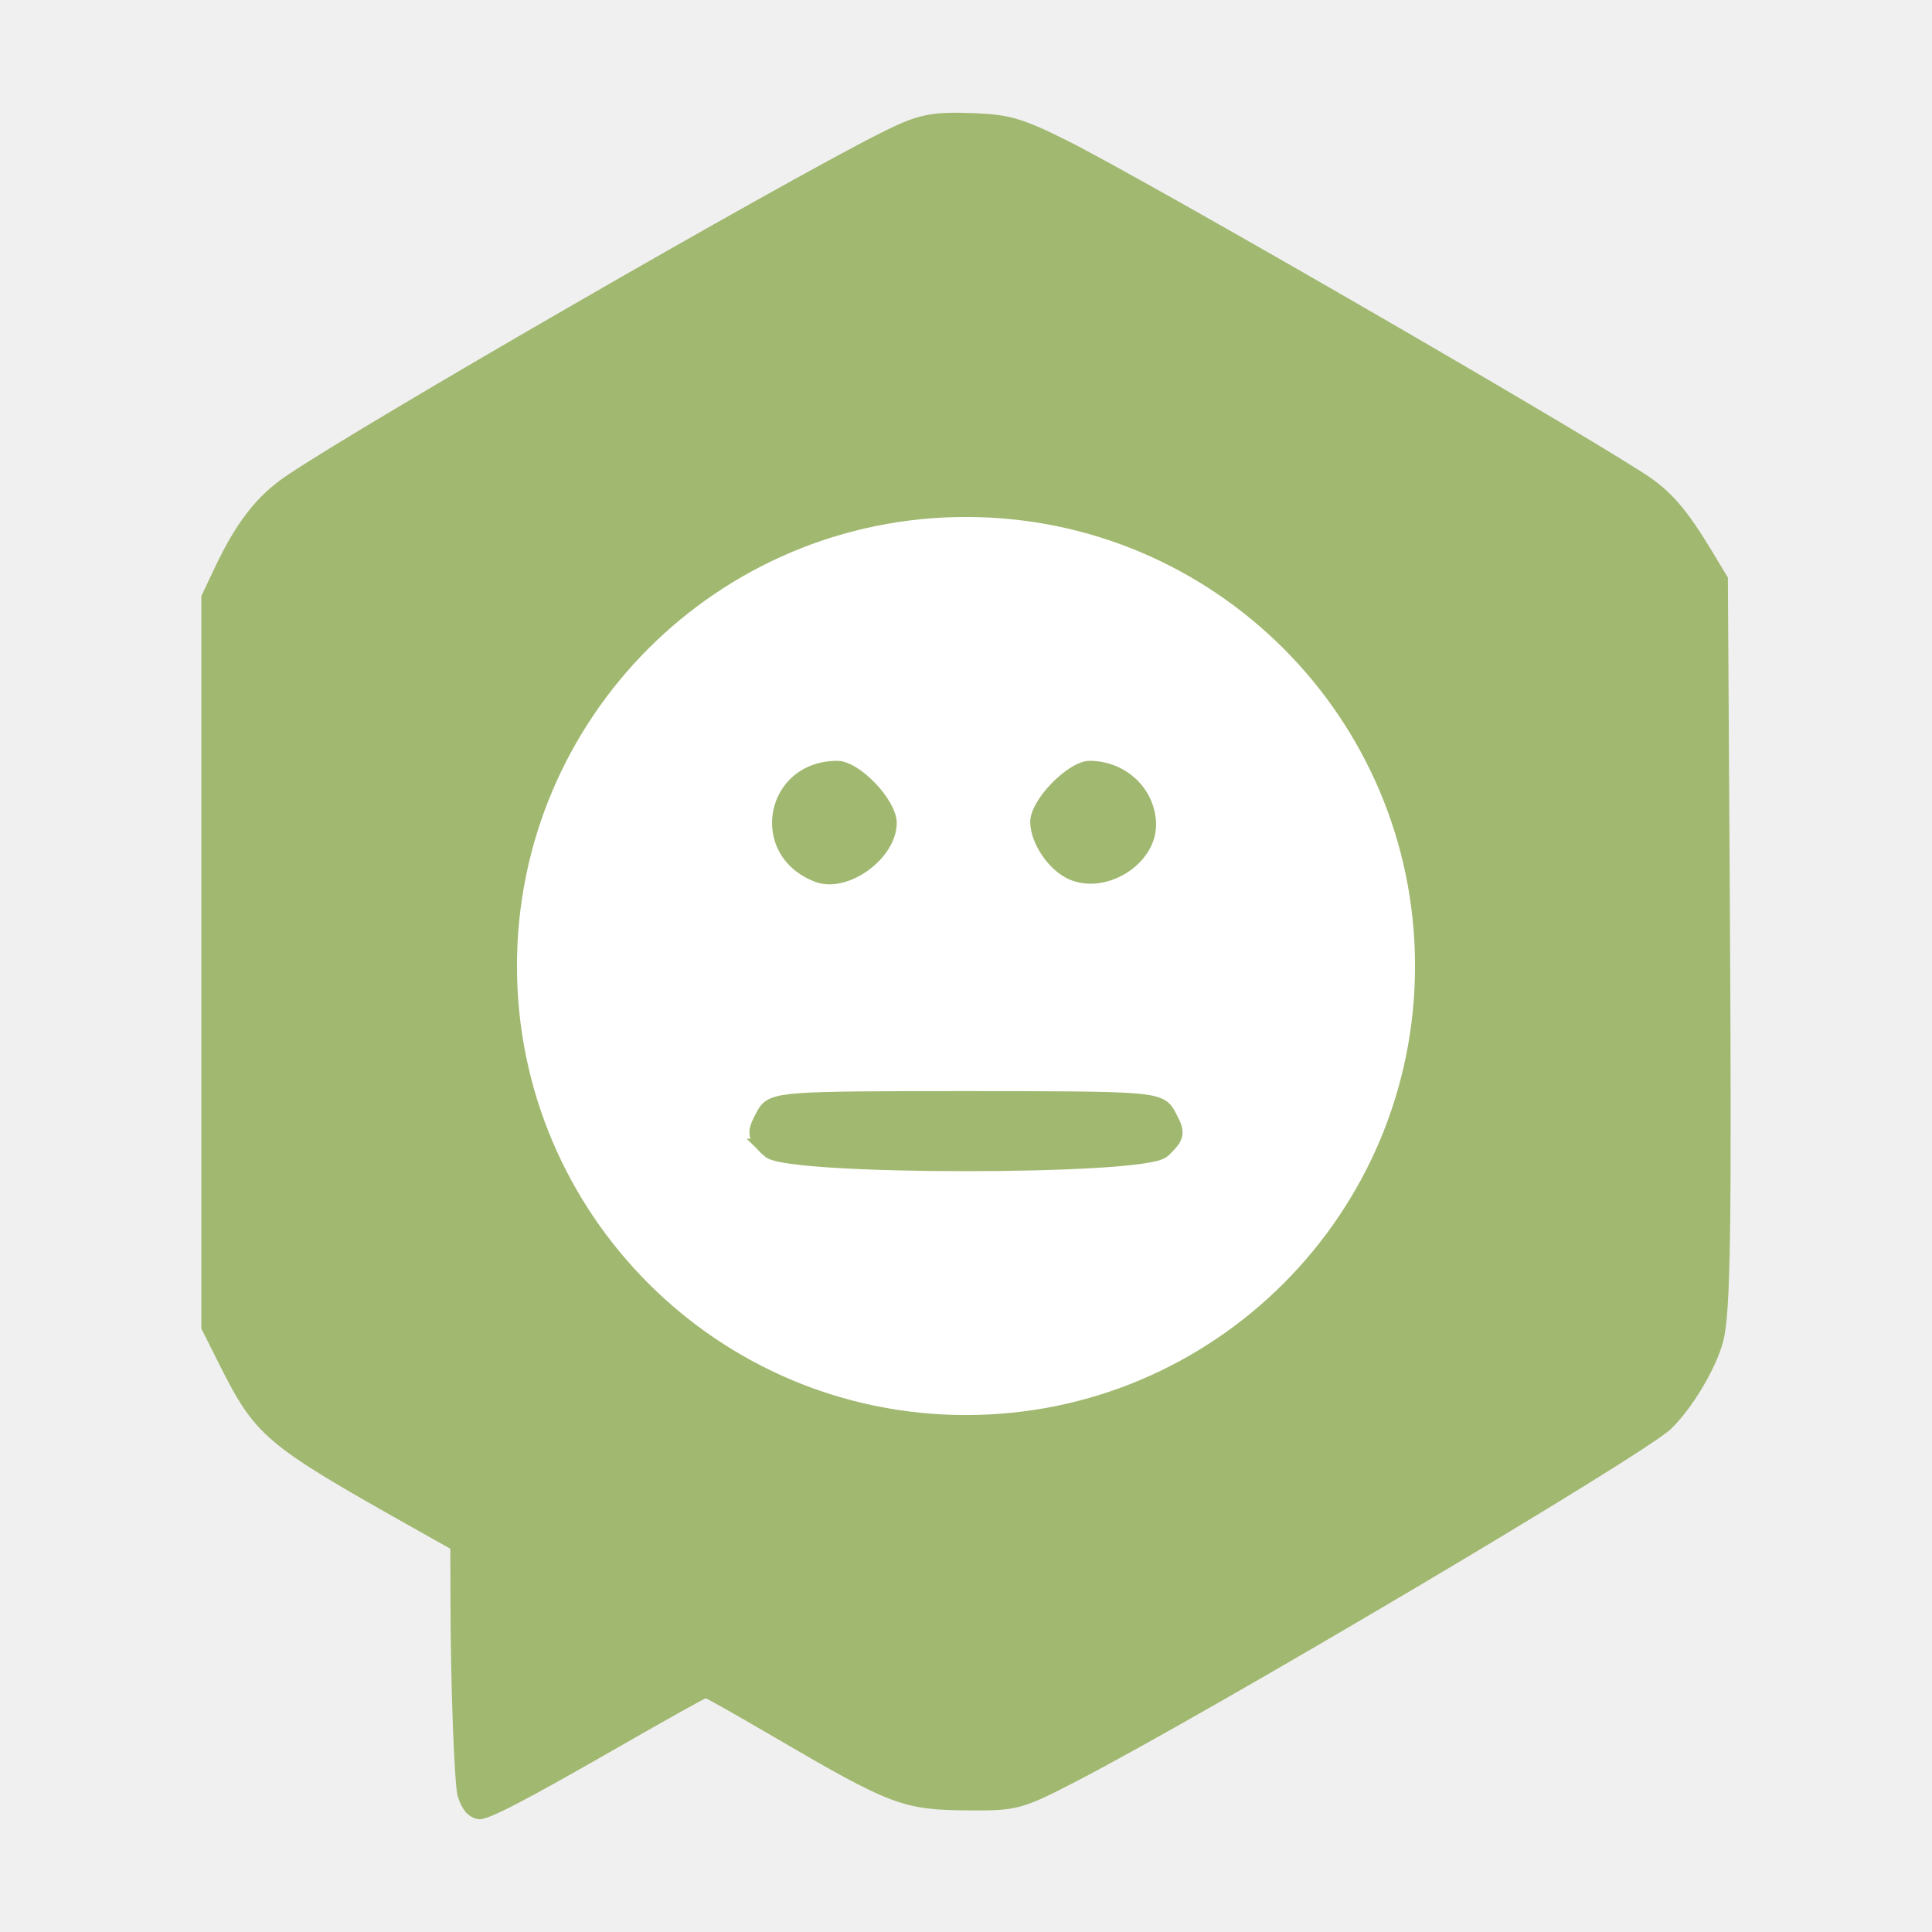
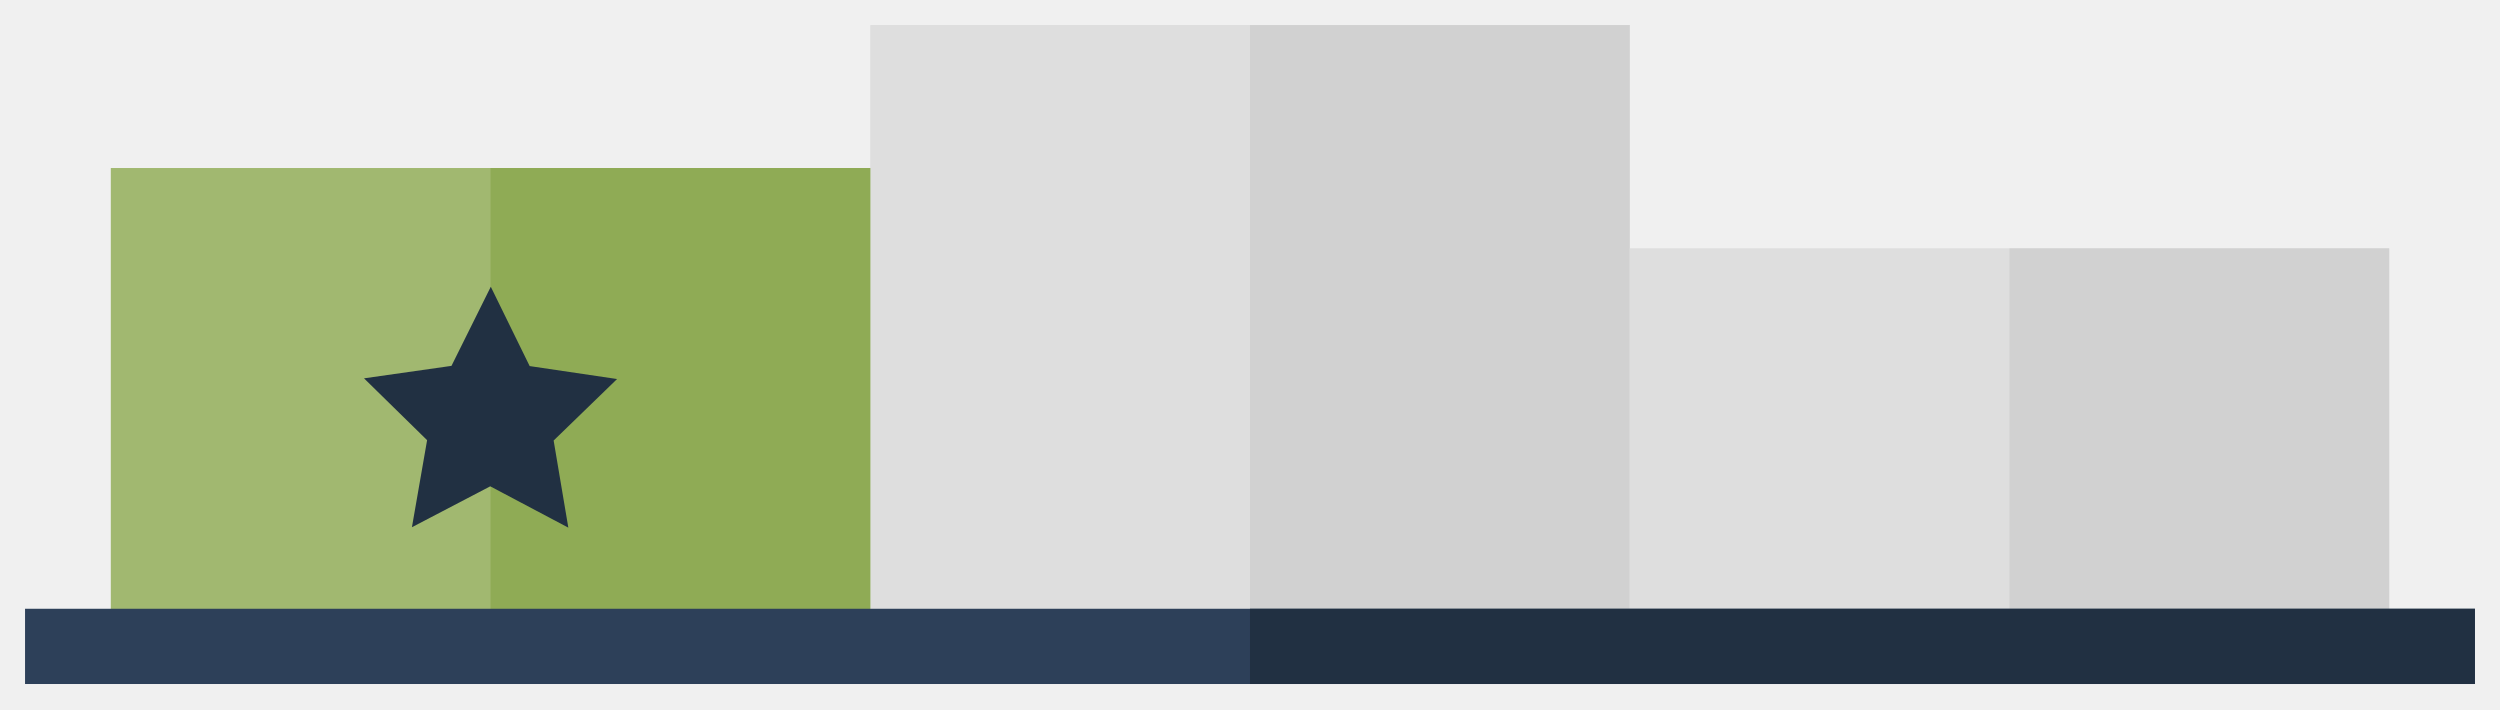
- <svg xmlns="http://www.w3.org/2000/svg" width="100" height="100" viewBox="0 0 100 100" id="svg4318" version="1.1">
-   <defs id="defs4320">
-     <pattern y="0" x="0" height="6" width="6" patternUnits="userSpaceOnUse" id="EMFhbasepattern" />
-   </defs>
-   <g id="layer1" transform="translate(0,-952.3622)">
-     <g id="g4205" transform="translate(4.383038,3.889473)">
-       <path id="path4311-0-72-1-7-1" d="m 19.77,1042.32 c -0.174,-0.174 -0.385,-0.582 -0.469,-0.907 -0.171,-0.659 -0.357,-5.724 -0.368,-10 l -0.007,-2.777 -2.158,-1.215 c -7.429,-4.182 -7.939,-4.616 -9.805,-8.338 l -0.924,-1.844 0,-18.956 0,-18.956 0.67,-1.421 c 1.136,-2.409 2.211,-3.786 3.771,-4.833 4.142,-2.779 25.276,-14.969 30.689,-17.702 1.967,-0.993 2.615,-1.13 4.908,-1.039 1.798,0.071 2.505,0.282 4.801,1.431 3.956,1.98 25.357,14.33 29.847,17.223 1.358,0.875 2.177,1.815 3.516,4.036 l 0.811,1.345 0.1,16.588 c 0.104,17.245 0.04,21.518 -0.348,22.969 -0.376,1.408 -1.627,3.493 -2.714,4.523 -1.46,1.384 -23.89,14.671 -30.82,18.257 -2.73,1.413 -3.034,1.494 -5.505,1.475 -3.417,-0.026 -4.009,-0.249 -10.07,-3.791 -1.891,-1.105 -3.489,-2.01 -3.551,-2.01 -0.061,0 -2.066,1.121 -4.455,2.491 -4.965,2.848 -6.729,3.765 -7.242,3.765 -0.219,0 -0.485,-0.124 -0.676,-0.316 z" style="fill:#a1b870;fill-opacity:1" />
-       <circle r="23.242" cy="998.473" cx="45.617" id="path5881-2-1-6-2" style="color:#000000;clip-rule:nonzero;display:inline;overflow:visible;visibility:visible;opacity:1;isolation:auto;mix-blend-mode:normal;color-interpolation:sRGB;color-interpolation-filters:linearRGB;solid-color:#000000;solid-opacity:1;fill:#ffffff;fill-opacity:1;fill-rule:nonzero;stroke:none;stroke-width:4;stroke-linecap:butt;stroke-linejoin:round;stroke-miterlimit:4;stroke-dasharray:none;stroke-dashoffset:0;stroke-opacity:1;color-rendering:auto;image-rendering:auto;shape-rendering:auto;text-rendering:auto;enable-background:accumulate" />
-       <path id="path5718-2-6" d="m 35.341,1008.361 c -0.714,-0.714 -0.72,-0.765 -0.206,-1.725 0.377,-0.705 0.903,-0.743 10.35,-0.743 9.447,0 9.973,0.038 10.35,0.743 0.514,0.96 0.508,1.012 -0.206,1.725 -0.904,0.904 -19.385,0.904 -20.289,0 z m 2.468,-14.246 c -3.55,-1.347 -2.643,-6.262 1.156,-6.262 1.136,0 3.067,2.022 3.067,3.212 0,1.853 -2.54,3.689 -4.222,3.051 z m 13.188,-0.109 c -1.08,-0.447 -2.056,-1.874 -2.056,-3.005 0,-1.129 1.966,-3.148 3.067,-3.148 1.896,0 3.428,1.463 3.447,3.292 0.021,2.027 -2.524,3.661 -4.457,2.861 z" style="fill:#a1b870;fill-opacity:1" />
-       <path id="path5718-9-7-4" d="m 35.472,1007.915 c -0.714,-0.714 -0.72,-0.765 -0.206,-1.725 0.377,-0.705 0.903,-0.742 10.35,-0.742 9.447,0 9.973,0.038 10.35,0.742 0.514,0.96 0.508,1.012 -0.206,1.725 -0.904,0.904 -19.385,0.904 -20.289,0 z" style="fill:#a1b870;fill-opacity:1;stroke:#a1b870;stroke-width:1;stroke-opacity:1" />
-     </g>
+ <svg xmlns="http://www.w3.org/2000/svg" version="1.1" id="Layer_1" x="0px" y="0px" viewBox="0 0 499.066 141.546" xml:space="preserve" width="499.066" height="141.546">
+   <defs id="defs4292" />
+   <g id="g4260" transform="translate(-6.468277,-256.8008)" />
+   <g id="g4262" transform="translate(-6.468277,-256.8008)" />
+   <g id="g4264" transform="translate(-6.468277,-256.8008)" />
+   <g id="g4266" transform="translate(-6.468277,-256.8008)" />
+   <g id="g4268" transform="translate(-6.468277,-256.8008)" />
+   <g id="g4270" transform="translate(-6.468277,-256.8008)" />
+   <g id="g4272" transform="translate(-6.468277,-256.8008)" />
+   <g id="g4274" transform="translate(-6.468277,-256.8008)" />
+   <g id="g4276" transform="translate(-6.468277,-256.8008)" />
+   <g id="g4278" transform="translate(-6.468277,-256.8008)" />
+   <g id="g4280" transform="translate(-6.468277,-256.8008)" />
+   <g id="g4282" transform="translate(-6.468277,-256.8008)" />
+   <g id="g4284" transform="translate(-6.468277,-256.8008)" />
+   <g id="g4286" transform="translate(-6.468277,-256.8008)" />
+   <g id="g4288" transform="translate(-6.468277,-256.8008)" />
+   <g id="layer1" style="display:none" transform="translate(-6.468277,-256.8008)">
+     <rect x="180.195" y="261.801" style="fill:#3db39e;fill-opacity:1" width="151.613" height="124.036" id="rect4236" />
+     <rect x="256.001" y="261.801" style="fill:#38a390;fill-opacity:1" width="75.807" height="124.036" id="rect4238" />
+     <rect x="28.586" y="290.342" style="fill:#dedede;fill-opacity:1" width="151.613" height="95.494" id="rect4240" />
+     <rect x="104.388" y="290.342" style="fill:#c8c8c8;fill-opacity:0.594" width="75.807" height="95.494" id="rect4242" />
+     <rect x="331.808" y="306.366" style="fill:#dedede;fill-opacity:1" width="151.613" height="79.471" id="rect4244" />
+     <rect x="407.615" y="306.366" style="fill:#c8c8c8;fill-opacity:0.594" width="75.807" height="79.471" id="rect4246" />
+     <rect x="11.468" y="378.325" style="fill:#2d4059;fill-opacity:1" width="489.066" height="15.022" id="rect4248" />
+     <rect x="255.996" y="378.325" style="fill:#213042;fill-opacity:1" width="244.528" height="15.022" id="rect4250" />
+     <path style="opacity:1;fill:#213042;fill-opacity:1;stroke:none;stroke-width:2.4;stroke-linecap:round;stroke-linejoin:round;stroke-miterlimit:4;stroke-dasharray:none;stroke-dashoffset:0;stroke-opacity:1" id="path4381" d="m 265.791,279.135 -0.698,17.624 -13.564,-11.274 -16.977,4.782 6.531,-16.384 -9.794,-14.668 17.6,1.148 10.923,-13.848 4.347,17.093 16.545,6.11 z" transform="matrix(0.9787169,-0.2052149,0.2052149,0.9787169,-48.81927,111.8216)" />
+   </g>
+   <g transform="translate(-6.468277,-256.8008)" style="display:none" id="g4507">
+     <rect id="rect4509" height="124.036" width="151.613" style="fill:#dedede;fill-opacity:1" y="261.801" x="180.195" />
+     <rect id="rect4511" height="124.036" width="75.807" style="fill:#d1d1d1;fill-opacity:1" y="261.801" x="256.001" />
+     <rect id="rect4513" height="95.494" width="151.613" style="fill:#3db39e;fill-opacity:1" y="290.342" x="28.586" />
+     <rect id="rect4515" height="95.494" width="75.807" style="fill:#38a390;fill-opacity:1" y="290.342" x="104.388" />
+     <rect id="rect4517" height="79.471" width="151.613" style="fill:#dedede;fill-opacity:1" y="306.366" x="331.808" />
+     <rect id="rect4519" height="79.471" width="75.807" style="fill:#c8c8c8;fill-opacity:0.594" y="306.366" x="407.615" />
+     <rect id="rect4521" height="15.022" width="489.066" style="fill:#2d4059;fill-opacity:1" y="378.325" x="11.468" />
+     <rect id="rect4523" height="15.022" width="244.528" style="fill:#213042;fill-opacity:1" y="378.325" x="255.996" />
+     <path transform="matrix(0.9787169,-0.2052149,0.2052149,0.9787169,-200.4283,126.092)" d="m 265.791,279.135 -0.698,17.624 -13.564,-11.274 -16.977,4.782 6.531,-16.384 -9.794,-14.668 17.6,1.148 10.923,-13.848 4.347,17.093 16.545,6.11 z" id="path4525" style="opacity:1;fill:#213042;fill-opacity:1;stroke:none;stroke-width:2.4;stroke-linecap:round;stroke-linejoin:round;stroke-miterlimit:4;stroke-dasharray:none;stroke-dashoffset:0;stroke-opacity:1" />
+   </g>
+   <g id="g4527" style="display:none" transform="translate(-6.468277,-256.8008)">
+     <rect x="180.195" y="261.801" style="fill:#dedede;fill-opacity:1" width="151.613" height="124.036" id="rect4529" />
+     <rect x="256.001" y="261.801" style="fill:#d1d1d1;fill-opacity:1" width="75.807" height="124.036" id="rect4531" />
+     <rect x="28.586" y="290.342" style="fill:#dedede;fill-opacity:1" width="151.613" height="95.494" id="rect4533" />
+     <rect x="104.388" y="290.342" style="fill:#d1d1d1;fill-opacity:1" width="75.807" height="95.494" id="rect4535" />
+     <rect x="331.808" y="306.366" style="fill:#3db39e;fill-opacity:1" width="151.613" height="79.471" id="rect4537" />
+     <rect x="407.615" y="306.366" style="fill:#38a390;fill-opacity:1" width="75.807" height="79.471" id="rect4539" />
+     <rect x="11.468" y="378.325" style="fill:#2d4059;fill-opacity:1" width="489.066" height="15.022" id="rect4541" />
+     <rect x="255.996" y="378.325" style="fill:#213042;fill-opacity:1" width="244.528" height="15.022" id="rect4543" />
+     <path style="opacity:1;fill:#213042;fill-opacity:1;stroke:none;stroke-width:2.4;stroke-linecap:round;stroke-linejoin:round;stroke-miterlimit:4;stroke-dasharray:none;stroke-dashoffset:0;stroke-opacity:1" id="path4545" d="m 265.791,279.135 -0.698,17.624 -13.564,-11.274 -16.977,4.782 6.531,-16.384 -9.794,-14.668 17.6,1.148 10.923,-13.848 4.347,17.093 16.545,6.11 z" transform="matrix(0.9787169,-0.2052149,0.2052149,0.9787169,102.7938,134.104)" />
+   </g>
+   <g transform="translate(-6.468277,-256.8008)" style="display:none" id="g4567">
+     <rect id="rect4569" height="124.036" width="151.613" style="fill:#ffd460;fill-opacity:1" y="261.801" x="180.195" />
+     <rect id="rect4571" height="124.036" width="75.807" style="fill:#ffc834;fill-opacity:1" y="261.801" x="256.001" />
+     <rect id="rect4573" height="95.494" width="151.613" style="fill:#dedede;fill-opacity:1" y="290.342" x="28.586" />
+     <rect id="rect4575" height="95.494" width="75.807" style="fill:#c8c8c8;fill-opacity:0.594" y="290.342" x="104.388" />
+     <rect id="rect4577" height="79.471" width="151.613" style="fill:#dedede;fill-opacity:1" y="306.366" x="331.808" />
+     <rect id="rect4579" height="79.471" width="75.807" style="fill:#c8c8c8;fill-opacity:0.594" y="306.366" x="407.615" />
+     <rect id="rect4581" height="15.022" width="489.066" style="fill:#2d4059;fill-opacity:1" y="378.325" x="11.468" />
+     <rect id="rect4583" height="15.022" width="244.528" style="fill:#213042;fill-opacity:1" y="378.325" x="255.996" />
+     <path transform="matrix(0.9787169,-0.2052149,0.2052149,0.9787169,-48.81927,111.8216)" d="m 265.791,279.135 -0.698,17.624 -13.564,-11.274 -16.977,4.782 6.531,-16.384 -9.794,-14.668 17.6,1.148 10.923,-13.848 4.347,17.093 16.545,6.11 z" id="path4585" style="opacity:1;fill:#213042;fill-opacity:1;stroke:none;stroke-width:2.4;stroke-linecap:round;stroke-linejoin:round;stroke-miterlimit:4;stroke-dasharray:none;stroke-dashoffset:0;stroke-opacity:1" />
+   </g>
+   <g id="g4587" style="display:none" transform="translate(-6.468277,-256.8008)">
+     <rect x="180.195" y="261.801" style="fill:#dedede;fill-opacity:1" width="151.613" height="124.036" id="rect4589" />
+     <rect x="256.001" y="261.801" style="fill:#d1d1d1;fill-opacity:1" width="75.807" height="124.036" id="rect4591" />
+     <rect x="28.586" y="290.342" style="fill:#ffd460;fill-opacity:1" width="151.613" height="95.494" id="rect4593" />
+     <rect x="104.388" y="290.342" style="fill:#ffc834;fill-opacity:1" width="75.807" height="95.494" id="rect4595" />
+     <rect x="331.808" y="306.366" style="fill:#dedede;fill-opacity:1" width="151.613" height="79.471" id="rect4597" />
+     <rect x="407.615" y="306.366" style="fill:#c8c8c8;fill-opacity:0.594" width="75.807" height="79.471" id="rect4599" />
+     <rect x="11.468" y="378.325" style="fill:#2d4059;fill-opacity:1" width="489.066" height="15.022" id="rect4601" />
+     <rect x="255.996" y="378.325" style="fill:#213042;fill-opacity:1" width="244.528" height="15.022" id="rect4603" />
+     <path style="opacity:1;fill:#213042;fill-opacity:1;stroke:none;stroke-width:2.4;stroke-linecap:round;stroke-linejoin:round;stroke-miterlimit:4;stroke-dasharray:none;stroke-dashoffset:0;stroke-opacity:1" id="path4605" d="m 265.791,279.135 -0.698,17.624 -13.564,-11.274 -16.977,4.782 6.531,-16.384 -9.794,-14.668 17.6,1.148 10.923,-13.848 4.347,17.093 16.545,6.11 z" transform="matrix(0.9787169,-0.2052149,0.2052149,0.9787169,-200.4283,126.092)" />
+   </g>
+   <g transform="translate(-6.468277,-256.8008)" style="display:none" id="g4547">
+     <rect id="rect4549" height="124.036" width="151.613" style="fill:#dedede;fill-opacity:1" y="261.801" x="180.195" />
+     <rect id="rect4551" height="124.036" width="75.807" style="fill:#d1d1d1;fill-opacity:1" y="261.801" x="256.001" />
+     <rect id="rect4553" height="95.494" width="151.613" style="fill:#dedede;fill-opacity:1" y="290.342" x="28.586" />
+     <rect id="rect4555" height="95.494" width="75.807" style="fill:#d1d1d1;fill-opacity:1" y="290.342" x="104.388" />
+     <rect id="rect4557" height="79.471" width="151.613" style="fill:#ffd460;fill-opacity:1" y="306.366" x="331.808" />
+     <rect id="rect4559" height="79.471" width="75.807" style="fill:#ffc834;fill-opacity:1" y="306.366" x="407.615" />
+     <rect id="rect4561" height="15.022" width="489.066" style="fill:#2d4059;fill-opacity:1" y="378.325" x="11.468" />
+     <rect id="rect4563" height="15.022" width="244.528" style="fill:#213042;fill-opacity:1" y="378.325" x="255.996" />
+     <path transform="matrix(0.9787169,-0.2052149,0.2052149,0.9787169,102.7938,134.104)" d="m 265.791,279.135 -0.698,17.624 -13.564,-11.274 -16.977,4.782 6.531,-16.384 -9.794,-14.668 17.6,1.148 10.923,-13.848 4.347,17.093 16.545,6.11 z" id="path4565" style="opacity:1;fill:#213042;fill-opacity:1;stroke:none;stroke-width:2.4;stroke-linecap:round;stroke-linejoin:round;stroke-miterlimit:4;stroke-dasharray:none;stroke-dashoffset:0;stroke-opacity:1" />
+   </g>
+   <g id="g4687" style="display:none" transform="translate(-6.468277,-256.8008)">
+     <rect x="180.195" y="261.801" style="fill:#ec605f;fill-opacity:1" width="151.613" height="124.036" id="rect4689" />
+     <rect x="256.001" y="261.801" style="fill:#e94948;fill-opacity:1" width="75.807" height="124.036" id="rect4691" />
+     <rect x="28.586" y="290.342" style="fill:#dedede;fill-opacity:1" width="151.613" height="95.494" id="rect4693" />
+     <rect x="104.388" y="290.342" style="fill:#c8c8c8;fill-opacity:0.594" width="75.807" height="95.494" id="rect4695" />
+     <rect x="331.808" y="306.366" style="fill:#dedede;fill-opacity:1" width="151.613" height="79.471" id="rect4697" />
+     <rect x="407.615" y="306.366" style="fill:#c8c8c8;fill-opacity:0.594" width="75.807" height="79.471" id="rect4699" />
+     <rect x="11.468" y="378.325" style="fill:#2d4059;fill-opacity:1" width="489.066" height="15.022" id="rect4701" />
+     <rect x="255.996" y="378.325" style="fill:#213042;fill-opacity:1" width="244.528" height="15.022" id="rect4703" />
+     <path style="opacity:1;fill:#213042;fill-opacity:1;stroke:none;stroke-width:2.4;stroke-linecap:round;stroke-linejoin:round;stroke-miterlimit:4;stroke-dasharray:none;stroke-dashoffset:0;stroke-opacity:1" id="path4705" d="m 265.791,279.135 -0.698,17.624 -13.564,-11.274 -16.977,4.782 6.531,-16.384 -9.794,-14.668 17.6,1.148 10.923,-13.848 4.347,17.093 16.545,6.11 z" transform="matrix(0.9787169,-0.2052149,0.2052149,0.9787169,-48.81927,111.8216)" />
+   </g>
+   <g transform="translate(-6.468277,-256.8008)" style="display:none" id="g4647">
+     <rect id="rect4649" height="124.036" width="151.613" style="fill:#dedede;fill-opacity:1" y="261.801" x="180.195" />
+     <rect id="rect4651" height="124.036" width="75.807" style="fill:#d1d1d1;fill-opacity:1" y="261.801" x="256.001" />
+     <rect id="rect4653" height="95.494" width="151.613" style="fill:#ec605f;fill-opacity:1" y="290.342" x="28.586" />
+     <rect id="rect4655" height="95.494" width="75.807" style="fill:#e94948;fill-opacity:1" y="290.342" x="104.388" />
+     <rect id="rect4657" height="79.471" width="151.613" style="fill:#dedede;fill-opacity:1" y="306.366" x="331.808" />
+     <rect id="rect4659" height="79.471" width="75.807" style="fill:#c8c8c8;fill-opacity:0.594" y="306.366" x="407.615" />
+     <rect id="rect4661" height="15.022" width="489.066" style="fill:#2d4059;fill-opacity:1" y="378.325" x="11.468" />
+     <rect id="rect4663" height="15.022" width="244.528" style="fill:#213042;fill-opacity:1" y="378.325" x="255.996" />
+     <path transform="matrix(0.9787169,-0.2052149,0.2052149,0.9787169,-200.4283,126.092)" d="m 265.791,279.135 -0.698,17.624 -13.564,-11.274 -16.977,4.782 6.531,-16.384 -9.794,-14.668 17.6,1.148 10.923,-13.848 4.347,17.093 16.545,6.11 z" id="path4665" style="opacity:1;fill:#213042;fill-opacity:1;stroke:none;stroke-width:2.4;stroke-linecap:round;stroke-linejoin:round;stroke-miterlimit:4;stroke-dasharray:none;stroke-dashoffset:0;stroke-opacity:1" />
+   </g>
+   <g id="g4607" style="display:none" transform="translate(-6.468277,-256.8008)">
+     <rect x="180.195" y="261.801" style="fill:#dedede;fill-opacity:1" width="151.613" height="124.036" id="rect4609" />
+     <rect x="256.001" y="261.801" style="fill:#d1d1d1;fill-opacity:1" width="75.807" height="124.036" id="rect4611" />
+     <rect x="28.586" y="290.342" style="fill:#dedede;fill-opacity:1" width="151.613" height="95.494" id="rect4613" />
+     <rect x="104.388" y="290.342" style="fill:#d1d1d1;fill-opacity:1" width="75.807" height="95.494" id="rect4615" />
+     <rect x="331.808" y="306.366" style="fill:#ec605f;fill-opacity:1" width="151.613" height="79.471" id="rect4617" />
+     <rect x="407.615" y="306.366" style="fill:#e94948;fill-opacity:1" width="75.807" height="79.471" id="rect4619" />
+     <rect x="11.468" y="378.325" style="fill:#2d4059;fill-opacity:1" width="489.066" height="15.022" id="rect4621" />
+     <rect x="255.996" y="378.325" style="fill:#213042;fill-opacity:1" width="244.528" height="15.022" id="rect4623" />
+     <path style="opacity:1;fill:#213042;fill-opacity:1;stroke:none;stroke-width:2.4;stroke-linecap:round;stroke-linejoin:round;stroke-miterlimit:4;stroke-dasharray:none;stroke-dashoffset:0;stroke-opacity:1" id="path4625" d="m 265.791,279.135 -0.698,17.624 -13.564,-11.274 -16.977,4.782 6.531,-16.384 -9.794,-14.668 17.6,1.148 10.923,-13.848 4.347,17.093 16.545,6.11 z" transform="matrix(0.9787169,-0.2052149,0.2052149,0.9787169,102.7938,134.104)" />
+   </g>
+   <g transform="translate(-6.468277,-256.8008)" style="display:none" id="g4707">
+     <rect id="rect4709" height="124.036" width="151.613" style="fill:#a1b870;fill-opacity:1" y="261.801" x="180.195" />
+     <rect id="rect4711" height="124.036" width="75.807" style="fill:#8fab55;fill-opacity:1" y="261.801" x="256.001" />
+     <rect id="rect4713" height="95.494" width="151.613" style="fill:#dedede;fill-opacity:1" y="290.342" x="28.586" />
+     <rect id="rect4715" height="95.494" width="75.807" style="fill:#c8c8c8;fill-opacity:0.594" y="290.342" x="104.388" />
+     <rect id="rect4717" height="79.471" width="151.613" style="fill:#dedede;fill-opacity:1" y="306.366" x="331.808" />
+     <rect id="rect4719" height="79.471" width="75.807" style="fill:#c8c8c8;fill-opacity:0.594" y="306.366" x="407.615" />
+     <rect id="rect4721" height="15.022" width="489.066" style="fill:#2d4059;fill-opacity:1" y="378.325" x="11.468" />
+     <rect id="rect4723" height="15.022" width="244.528" style="fill:#213042;fill-opacity:1" y="378.325" x="255.996" />
+     <path transform="matrix(0.9787169,-0.2052149,0.2052149,0.9787169,-48.81927,111.8216)" d="m 265.791,279.135 -0.698,17.624 -13.564,-11.274 -16.977,4.782 6.531,-16.384 -9.794,-14.668 17.6,1.148 10.923,-13.848 4.347,17.093 16.545,6.11 z" id="path4725" style="opacity:1;fill:#213042;fill-opacity:1;stroke:none;stroke-width:2.4;stroke-linecap:round;stroke-linejoin:round;stroke-miterlimit:4;stroke-dasharray:none;stroke-dashoffset:0;stroke-opacity:1" />
+   </g>
+   <g id="g4667" style="display:inline" transform="translate(-6.468277,-256.8008)">
+     <rect x="180.195" y="261.801" style="fill:#dedede;fill-opacity:1" width="151.613" height="124.036" id="rect4669" />
+     <rect x="256.001" y="261.801" style="fill:#d1d1d1;fill-opacity:1" width="75.807" height="124.036" id="rect4671" />
+     <rect x="28.586" y="290.342" style="fill:#a1b870;fill-opacity:1" width="151.613" height="95.494" id="rect4673" />
+     <rect x="104.388" y="290.342" style="fill:#8fab55;fill-opacity:1" width="75.807" height="95.494" id="rect4675" />
+     <rect x="331.808" y="306.366" style="fill:#dedede;fill-opacity:1" width="151.613" height="79.471" id="rect4677" />
+     <rect x="407.615" y="306.366" style="fill:#c8c8c8;fill-opacity:0.594" width="75.807" height="79.471" id="rect4679" />
+     <rect x="11.468" y="378.325" style="fill:#2d4059;fill-opacity:1" width="489.066" height="15.022" id="rect4681" />
+     <rect x="255.996" y="378.325" style="fill:#213042;fill-opacity:1" width="244.528" height="15.022" id="rect4683" />
+     <path style="opacity:1;fill:#213042;fill-opacity:1;stroke:none;stroke-width:2.4;stroke-linecap:round;stroke-linejoin:round;stroke-miterlimit:4;stroke-dasharray:none;stroke-dashoffset:0;stroke-opacity:1" id="path4685" d="m 265.791,279.135 -0.698,17.624 -13.564,-11.274 -16.977,4.782 6.531,-16.384 -9.794,-14.668 17.6,1.148 10.923,-13.848 4.347,17.093 16.545,6.11 z" transform="matrix(0.9787169,-0.2052149,0.2052149,0.9787169,-200.4283,126.092)" />
+   </g>
+   <g transform="translate(-6.468277,-256.8008)" style="display:none" id="g4627">
+     <rect id="rect4629" height="124.036" width="151.613" style="fill:#dedede;fill-opacity:1" y="261.801" x="180.195" />
+     <rect id="rect4631" height="124.036" width="75.807" style="fill:#d1d1d1;fill-opacity:1" y="261.801" x="256.001" />
+     <rect id="rect4633" height="95.494" width="151.613" style="fill:#dedede;fill-opacity:1" y="290.342" x="28.586" />
+     <rect id="rect4635" height="95.494" width="75.807" style="fill:#d1d1d1;fill-opacity:1" y="290.342" x="104.388" />
+     <rect id="rect4637" height="79.471" width="151.613" style="fill:#a1b870;fill-opacity:1" y="306.366" x="331.808" />
+     <rect id="rect4639" height="79.471" width="75.807" style="fill:#8fab55;fill-opacity:1" y="306.366" x="407.615" />
+     <rect id="rect4641" height="15.022" width="489.066" style="fill:#2d4059;fill-opacity:1" y="378.325" x="11.468" />
+     <rect id="rect4643" height="15.022" width="244.528" style="fill:#213042;fill-opacity:1" y="378.325" x="255.996" />
+     <path transform="matrix(0.9787169,-0.2052149,0.2052149,0.9787169,102.7938,134.104)" d="m 265.791,279.135 -0.698,17.624 -13.564,-11.274 -16.977,4.782 6.531,-16.384 -9.794,-14.668 17.6,1.148 10.923,-13.848 4.347,17.093 16.545,6.11 z" id="path4645" style="opacity:1;fill:#213042;fill-opacity:1;stroke:none;stroke-width:2.4;stroke-linecap:round;stroke-linejoin:round;stroke-miterlimit:4;stroke-dasharray:none;stroke-dashoffset:0;stroke-opacity:1" />
+   </g>
+   <g id="layer2" style="display:none" transform="translate(-11.46828,-49.17894)">
+     <circle style="display:inline;opacity:1;fill:#213042;fill-opacity:1;stroke:none;stroke-width:2.4;stroke-linecap:round;stroke-linejoin:round;stroke-miterlimit:4;stroke-dasharray:none;stroke-dashoffset:0;stroke-opacity:1" id="path4345" cx="118.429" cy="-28.411" r="20.717" />
+     <circle style="display:inline;opacity:1;fill:#3db39e;fill-opacity:1;stroke:none;stroke-width:2.4;stroke-linecap:round;stroke-linejoin:round;stroke-miterlimit:4;stroke-dasharray:none;stroke-dashoffset:0;stroke-opacity:1" id="path4345-6" cx="223.983" cy="-28.411" r="20.717" />
+     <circle style="display:inline;opacity:1;fill:#ffd460;fill-opacity:1;stroke:none;stroke-width:2.4;stroke-linecap:round;stroke-linejoin:round;stroke-miterlimit:4;stroke-dasharray:none;stroke-dashoffset:0;stroke-opacity:1" id="path4345-6-9" cx="276.76" cy="-28.411" r="20.717" />
+     <circle style="display:inline;opacity:1;fill:#a1b870;fill-opacity:1;stroke:none;stroke-width:2.4;stroke-linecap:round;stroke-linejoin:round;stroke-miterlimit:4;stroke-dasharray:none;stroke-dashoffset:0;stroke-opacity:1" id="path4345-69" cx="329.537" cy="-28.411" r="20.717" />
+     <circle style="display:inline;opacity:1;fill:#ec605f;fill-opacity:1;stroke:none;stroke-width:2.4;stroke-linecap:round;stroke-linejoin:round;stroke-miterlimit:4;stroke-dasharray:none;stroke-dashoffset:0;stroke-opacity:1" id="path4345-6-99" cx="382.313" cy="-28.411" r="20.717" />
+     <circle style="display:inline;opacity:1;fill:#2d4059;fill-opacity:1;stroke:none;stroke-width:2.4;stroke-linecap:round;stroke-linejoin:round;stroke-miterlimit:4;stroke-dasharray:none;stroke-dashoffset:0;stroke-opacity:1" id="path4345-6-99-9" cx="171.206" cy="-28.411" r="20.717" />
  </g>
</svg>
